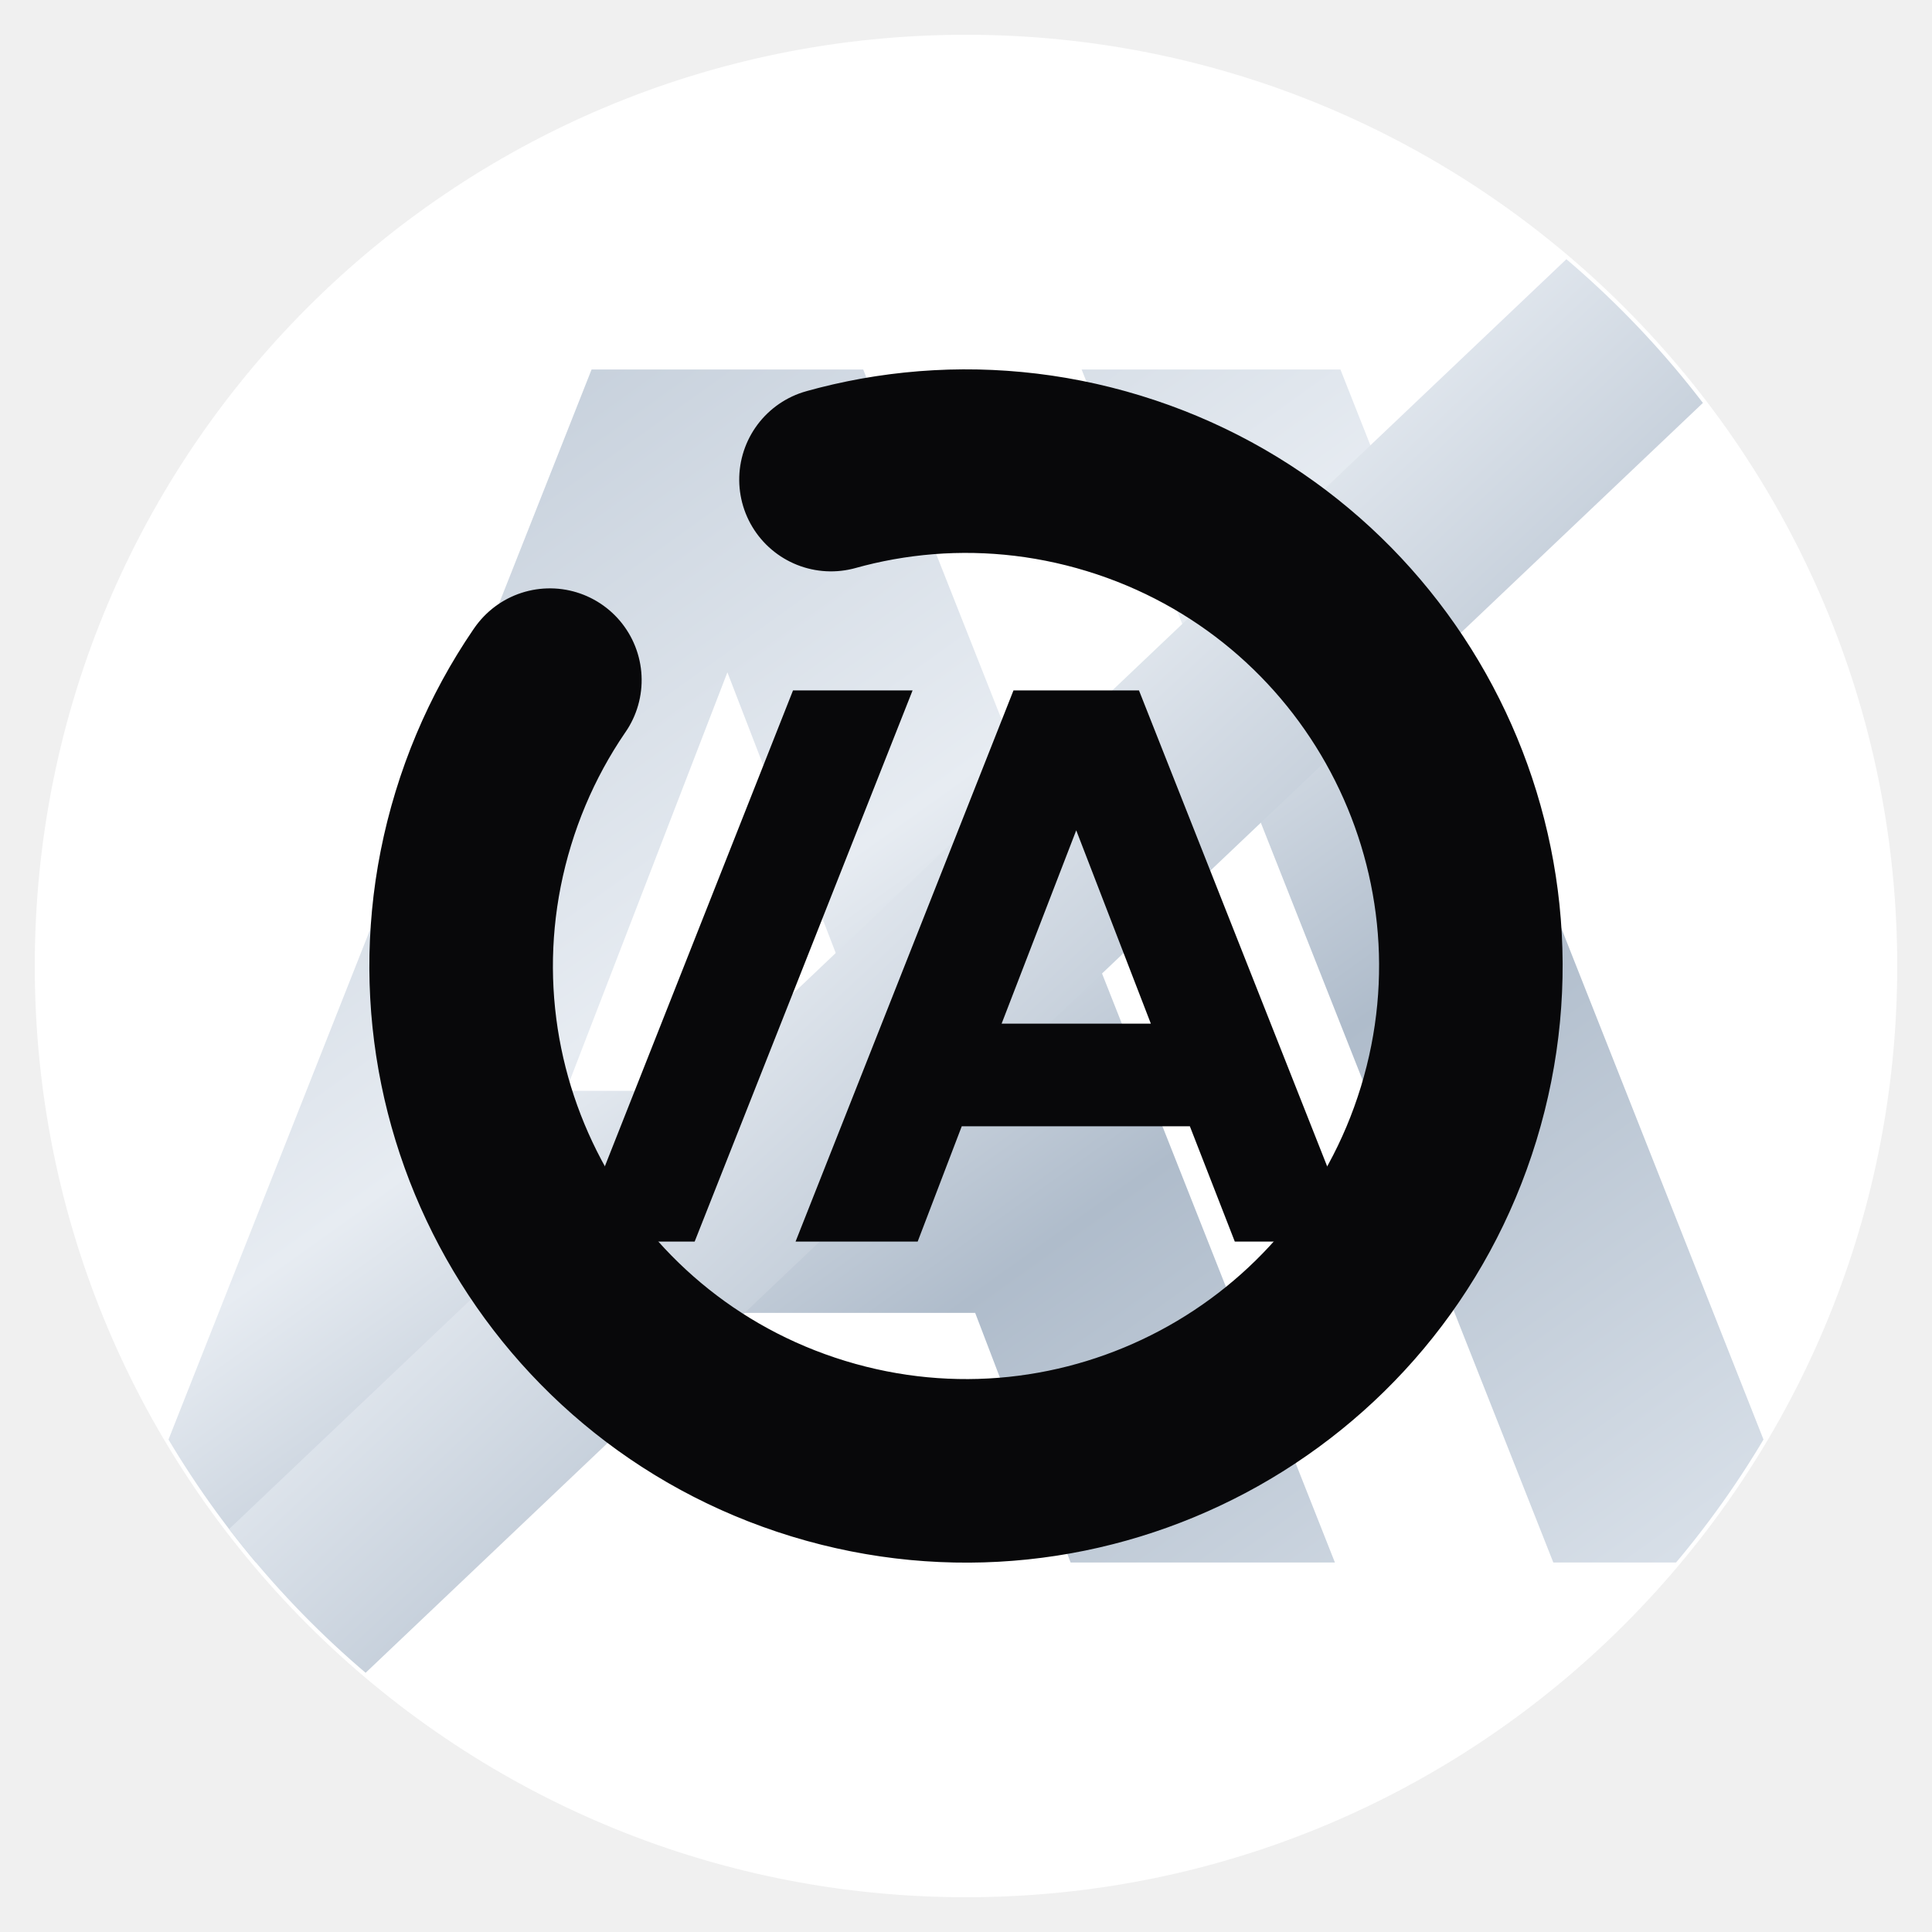
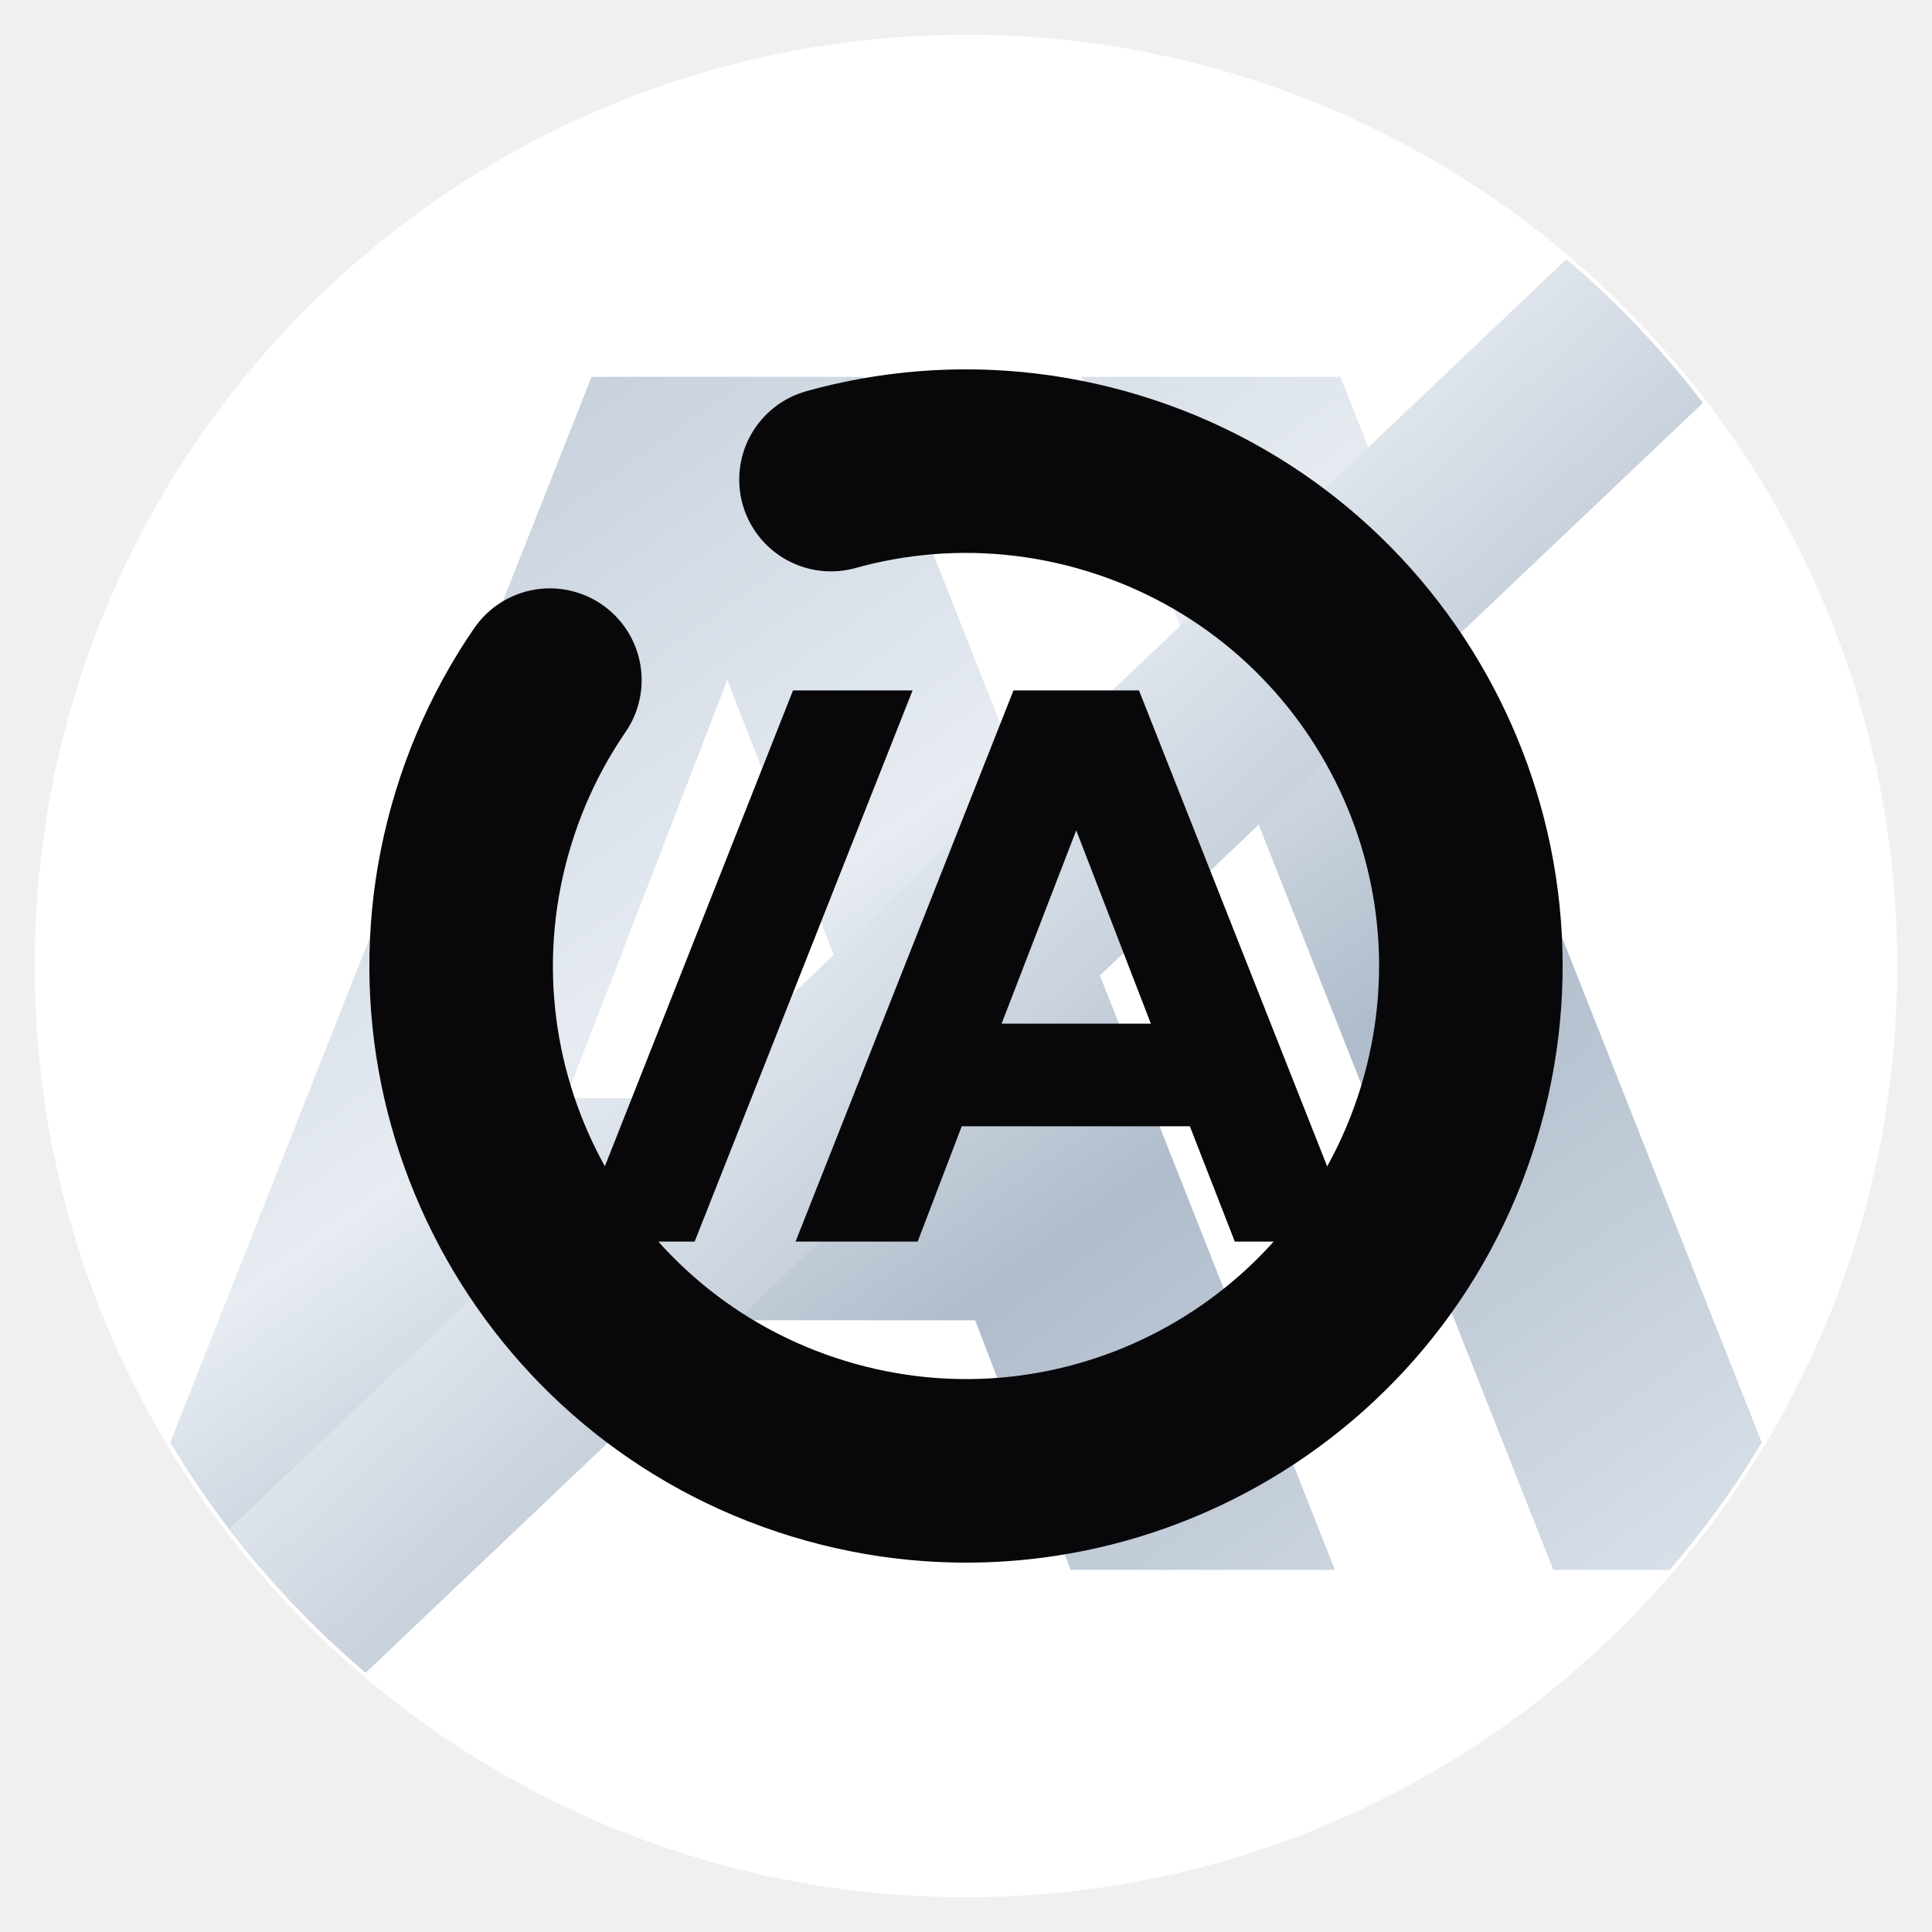
<svg xmlns="http://www.w3.org/2000/svg" viewBox="0 0 1000 1000" role="img" aria-label="Oroboros / Anthropic circular mark">
  <defs>
    <clipPath id="circleClip">
      <circle cx="500" cy="500" r="480" />
    </clipPath>
    <linearGradient id="wm" x1="0" y1="0" x2="1" y2="1">
      <stop offset="0" stop-color="#B8C4D2" />
      <stop offset=".42" stop-color="#E7ECF2" />
      <stop offset=".64" stop-color="#AFBCCB" />
      <stop offset="1" stop-color="#DDE4EC" />
    </linearGradient>
  </defs>
  <circle cx="500" cy="500" r="480" fill="#FFFFFF" stroke="#FFFFFF" stroke-width="4" />
  <g clip-path="url(#circleClip)">
    <g transform="translate(500 500) scale(1.9) translate(-300 -380)">
      <g fill="url(#wm)">
-         <path d="M66.5,0H52.4l25.7,65h14.1L66.5,0z M25.7,0L0,65h14.4l5.3-13.6h26.9L51.8,65h14.4L40.5,0C40.5,0,25.7,0,25.7,0z M24.3,39.3l8.8-22.8l8.8,22.8H24.3z" transform="translate(300 380) scale(5) translate(-46.1 -32.5)" />
+         <path d="M66.5,0H52.4l25.7,65h14.1L66.5,0z M25.7,0L0,65h14.4l5.3-13.6h26.9L51.8,65h14.4L40.5,0C40.5,0,25.7,0,25.7,0z M24.3,39.3l8.8-22.8l8.8,22.8H24.3z" transform="translate(300 382) scale(5) translate(-46.1 -32.5)" />
        <path d="M62 606 L538 154" stroke="url(#wm)" stroke-width="54" stroke-linecap="round" fill="none" />
      </g>
      <circle cx="300" cy="380" r="137.5" fill="none" stroke="#08080A" stroke-width="50" stroke-linecap="round" stroke-dasharray="690 96" transform="rotate(-73 300 380)" />
      <g fill="#08080A" transform="translate(300 380) scale(-2.31 2.31) translate(-46.1 -32.5)">
        <path d="M66.5,0H52.4l25.7,65h14.1L66.5,0z M25.7,0L0,65h14.4l5.3-13.6h26.9L51.8,65h14.4L40.5,0C40.5,0,25.7,0,25.7,0z M24.3,39.3l8.8-22.8l8.8,22.8H24.3z" />
      </g>
    </g>
  </g>
</svg>
